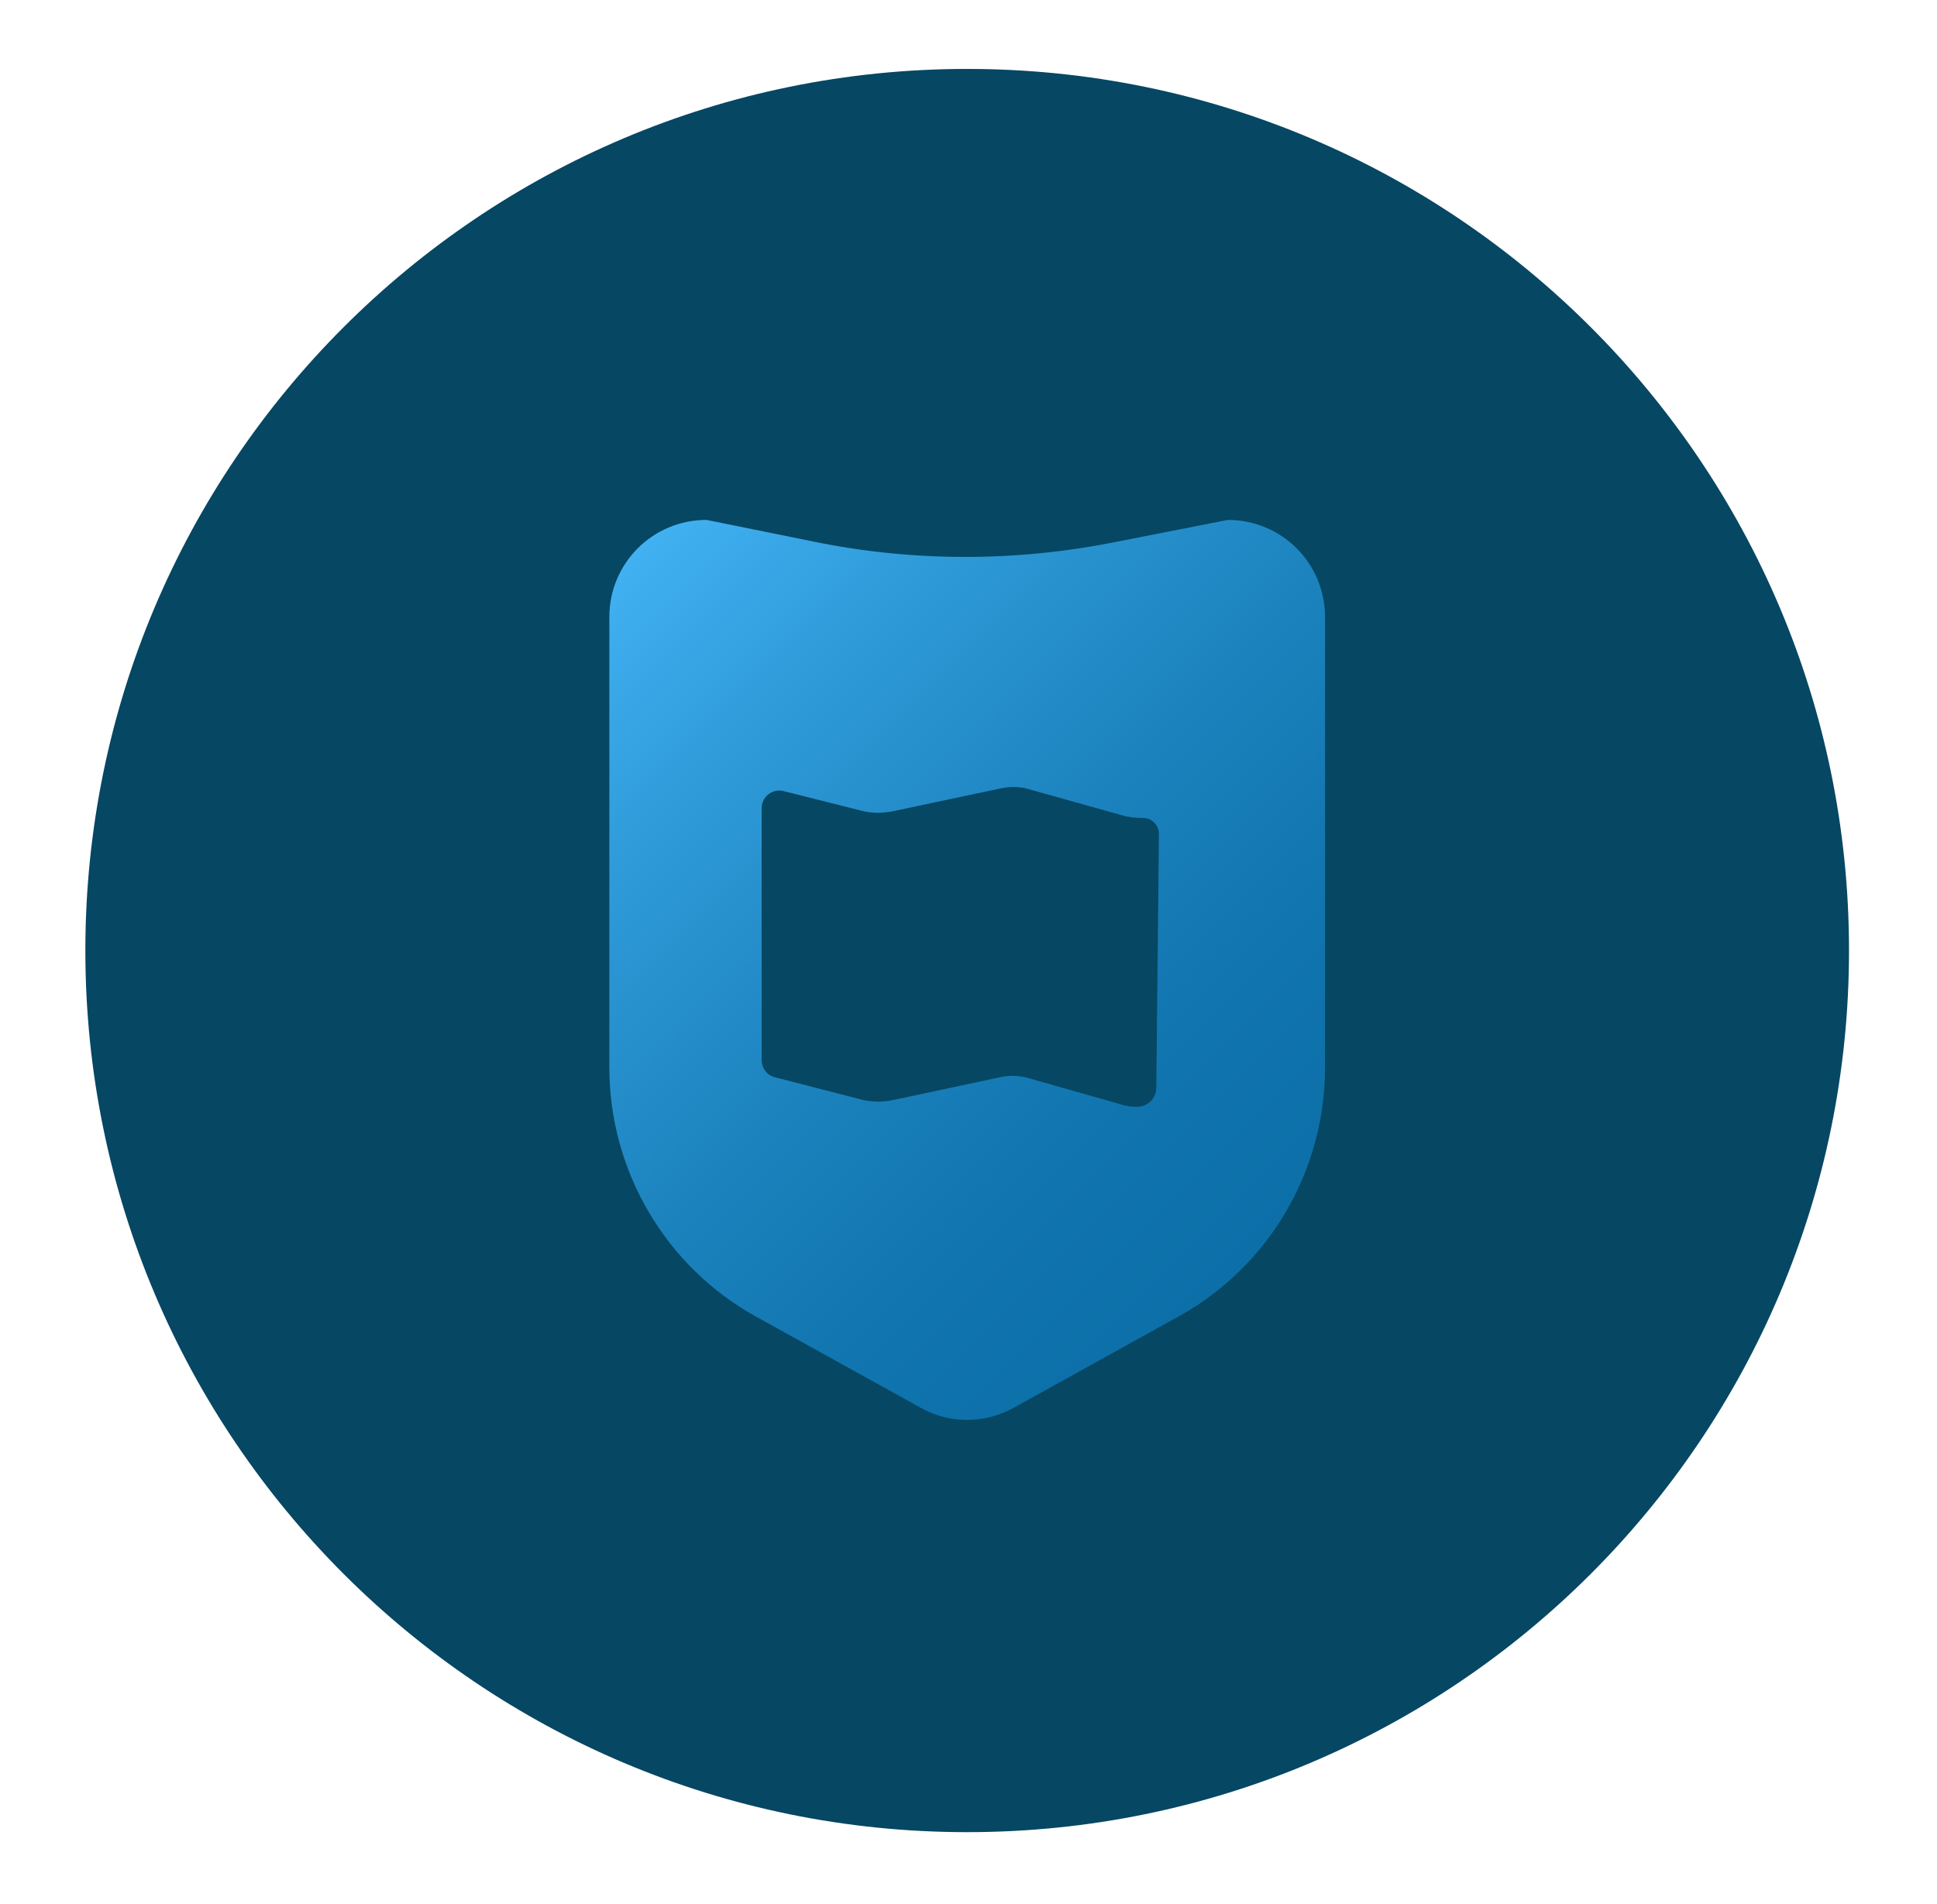
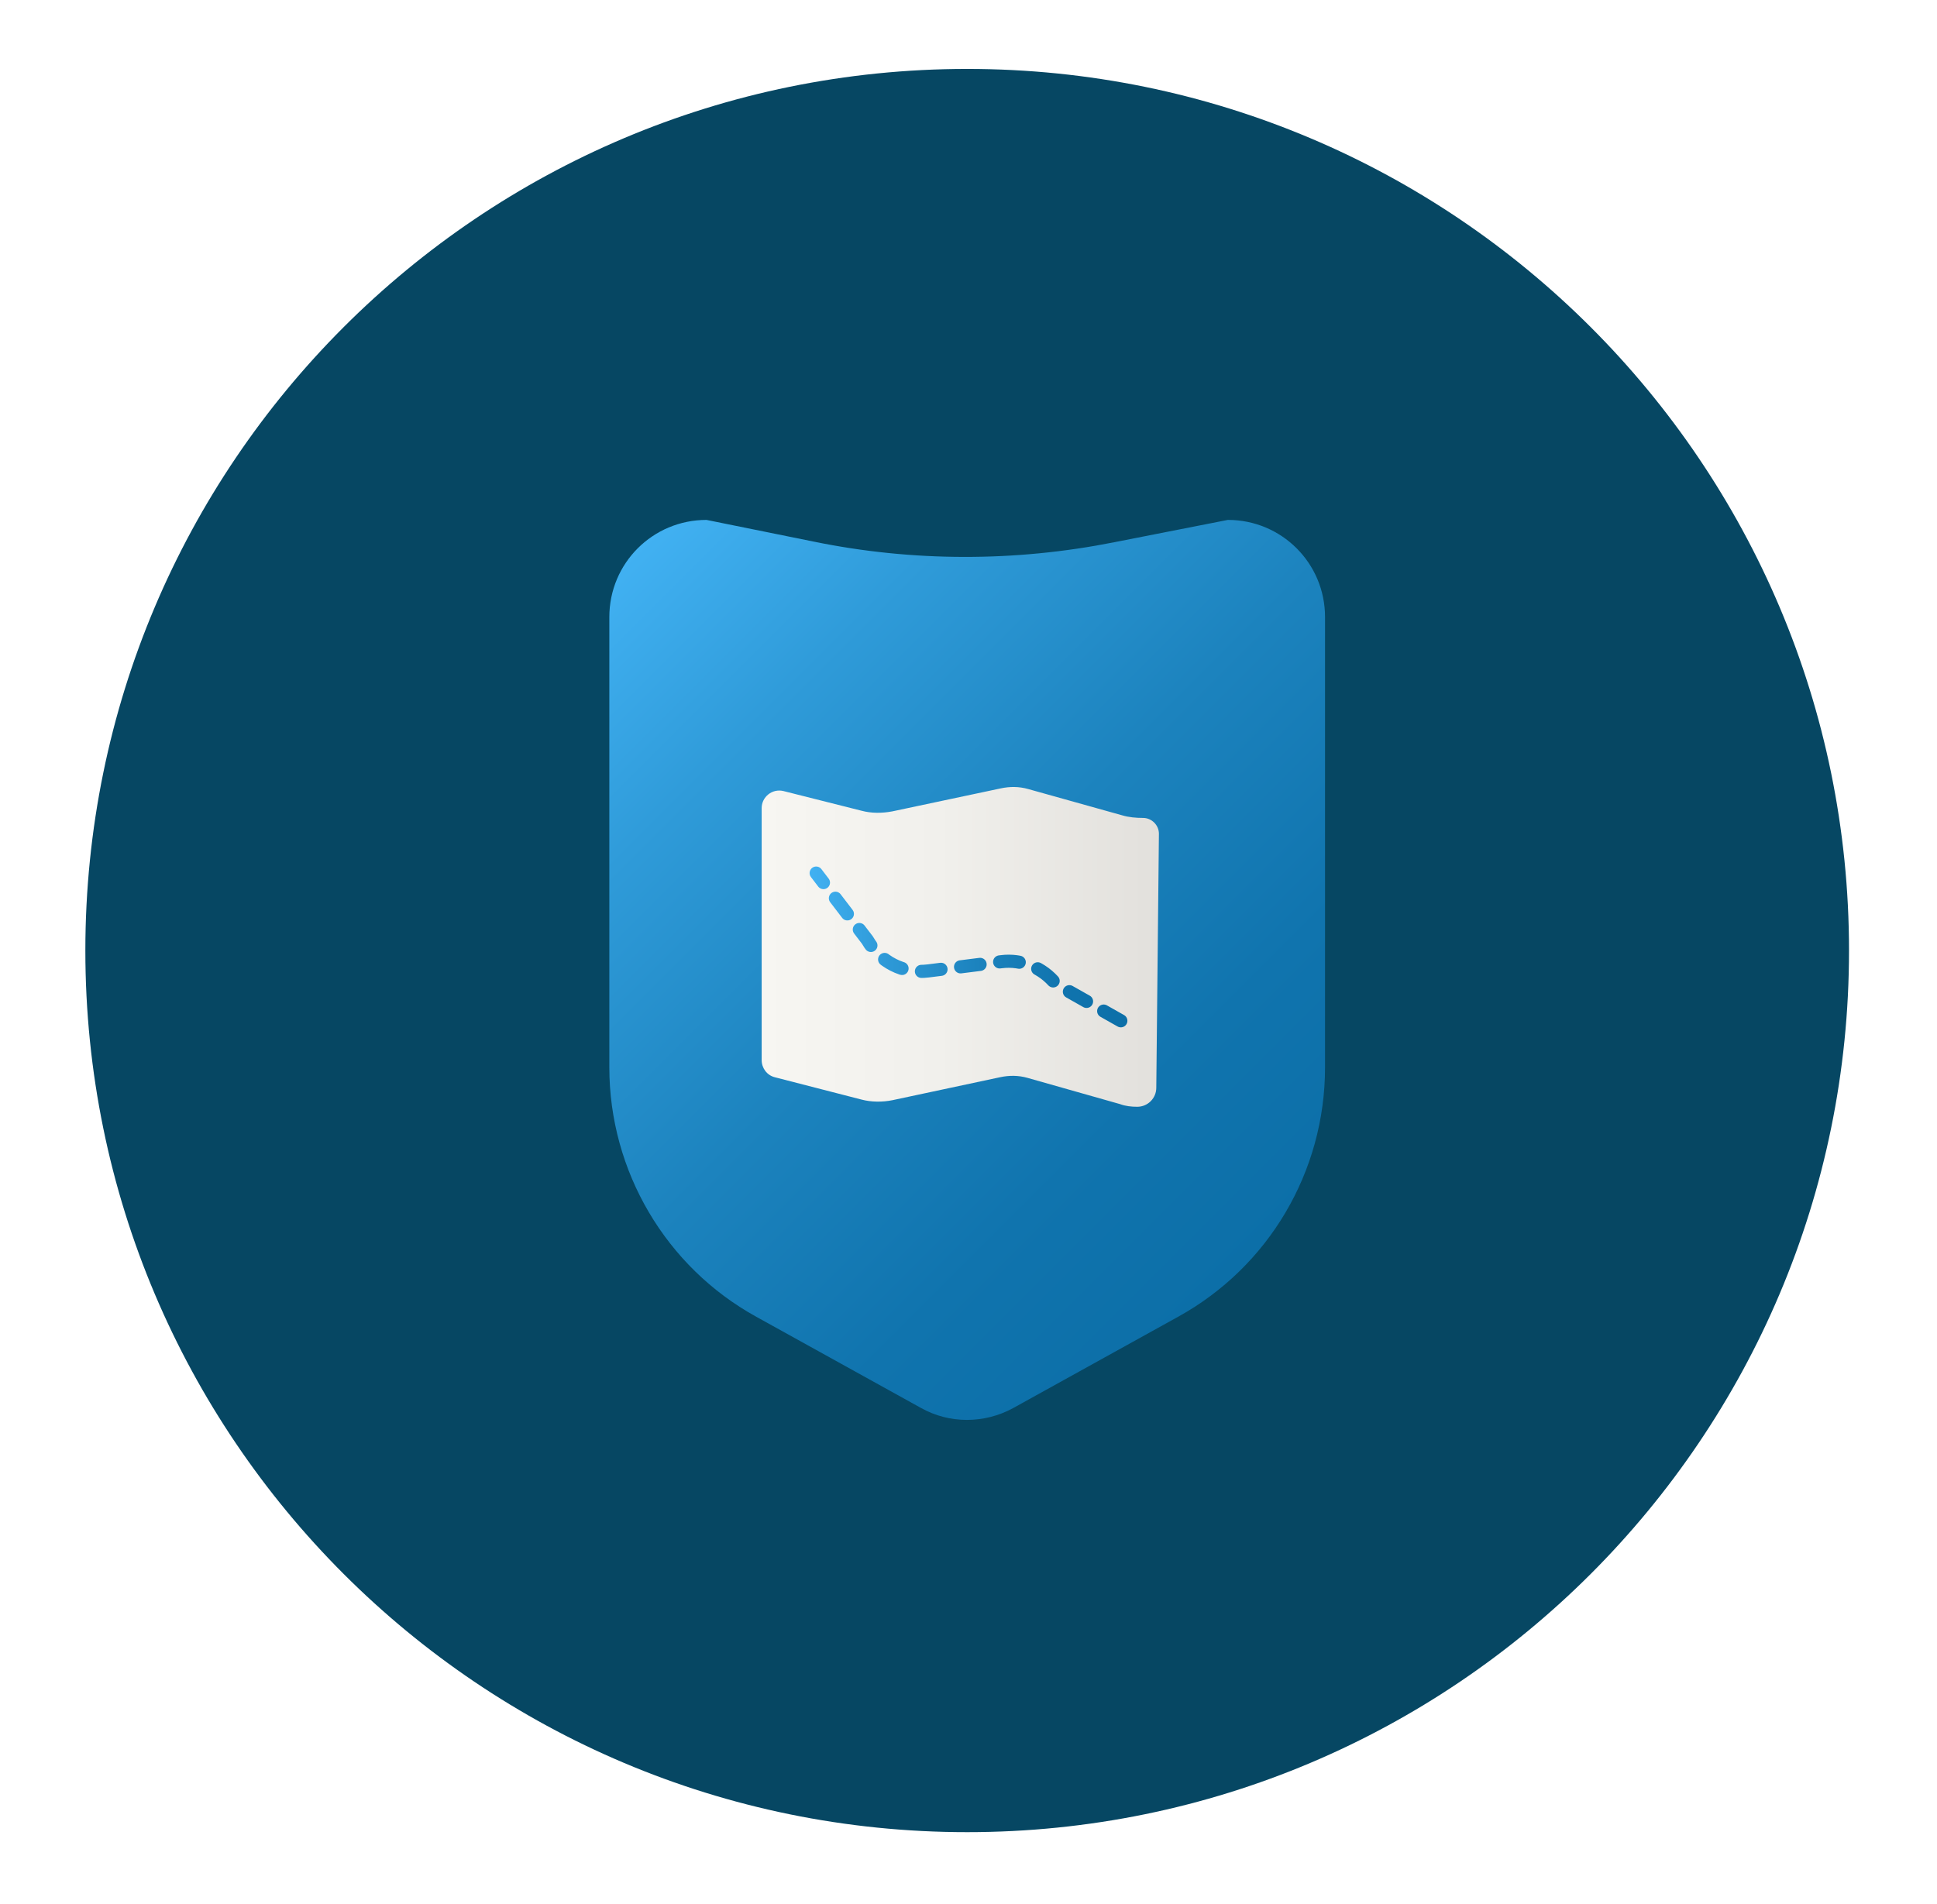
<svg xmlns="http://www.w3.org/2000/svg" version="1.1" id="Layer_1" x="0px" y="0px" viewBox="0 0 295 290" style="enable-background:new 0 0 295 290;" xml:space="preserve">
  <style type="text/css">
	.st0{fill:#064763;}
	.st1{fill:url(#SVGID_1_);}
- 	.st2{fill:#064763;enable-background:new    ;}
+ 	.st2{fill:url(#SVGID_2_);}
+ 	
+ 		.st3{fill:none;stroke:url(#SVGID_3_);stroke-width:2;stroke-linecap:round;stroke-linejoin:round;stroke-miterlimit:10;stroke-dasharray:3;}
</style>
  <g>
    <circle id="XMLID_9_" class="st0" cx="147.3" cy="144.8" r="134.3" />
-     <linearGradient id="SVGID_1_" gradientUnits="userSpaceOnUse" x1="96.862" y1="208.212" x2="197.746" y2="107.327" gradientTransform="matrix(1 0 0 -1 0 292)">
+     <linearGradient id="SVGID_1_" gradientUnits="userSpaceOnUse" x1="96.862" y1="871.788" x2="197.746" y2="972.673" gradientTransform="matrix(1 0 0 1 0 -788)">
      <stop offset="0" style="stop-color:#41B1F2" />
      <stop offset="0.223" style="stop-color:#2F9BD9" />
      <stop offset="0.526" style="stop-color:#1C83BE" />
      <stop offset="0.795" style="stop-color:#1074AE" />
      <stop offset="1" style="stop-color:#0C6FA8" />
    </linearGradient>
    <path class="st1" d="M179.4,200.6l-25.1,13.9c-4.4,2.4-9.7,2.4-14,0l-25.1-13.9c-13.8-7.6-22.4-22.2-22.4-38V94   c0-8.2,6.6-14.8,14.8-14.8l16.3,3.3c15.1,3.1,30.7,3.1,45.8,0.1l17.3-3.4c8.2,0,14.8,6.6,14.8,14.8v68.6   C201.8,178.5,193.2,193,179.4,200.6z" />
+     <linearGradient id="SVGID_2_" gradientUnits="userSpaceOnUse" x1="116" y1="144.243" x2="176.5" y2="144.243">
+       <stop offset="0" style="stop-color:#F7F6F2" />
+       <stop offset="0.444" style="stop-color:#F1F0EC" />
+       <stop offset="1" style="stop-color:#E2E0DC" />
+     </linearGradient>
    <path class="st2" d="M176.1,165.7c0,1.6-1.3,2.9-2.9,2.9c-0.9,0-1.8-0.1-2.6-0.4l-14.1-4c-1.4-0.4-2.8-0.4-4.2-0.1l-16.4,3.5   c-1.5,0.3-3.2,0.3-4.7-0.1l-13.2-3.4c-1.2-0.3-2-1.4-2-2.6v-38.4c0-1.7,1.6-3,3.3-2.6l11.9,3c1.5,0.4,3.1,0.4,4.7,0.1l16.5-3.5   c1.4-0.3,2.8-0.3,4.2,0.1l14.3,4c1,0.3,2.1,0.4,3.2,0.4c1.3,0,2.4,1.1,2.4,2.4L176.1,165.7z" />
  </g>
+   <linearGradient id="SVGID_3_" gradientUnits="userSpaceOnUse" x1="123.291" y1="144.243" x2="171.709" y2="144.243">
+     <stop offset="0" style="stop-color:#41B1F2" />
+     <stop offset="0.223" style="stop-color:#2F9BD9" />
+     <stop offset="0.526" style="stop-color:#1C83BE" />
+     <stop offset="0.795" style="stop-color:#1074AE" />
+     <stop offset="1" style="stop-color:#0C6FA8" />
+   </linearGradient>
+   <path class="st3" d="M170.7,155.5l-9.9-5.6c-2-2.5-5.2-3.8-8.3-3.4l-11.1,1.4c-3.8,0.5-7.4-1.4-9.3-4.7l-7.8-10.2" />
</svg>
